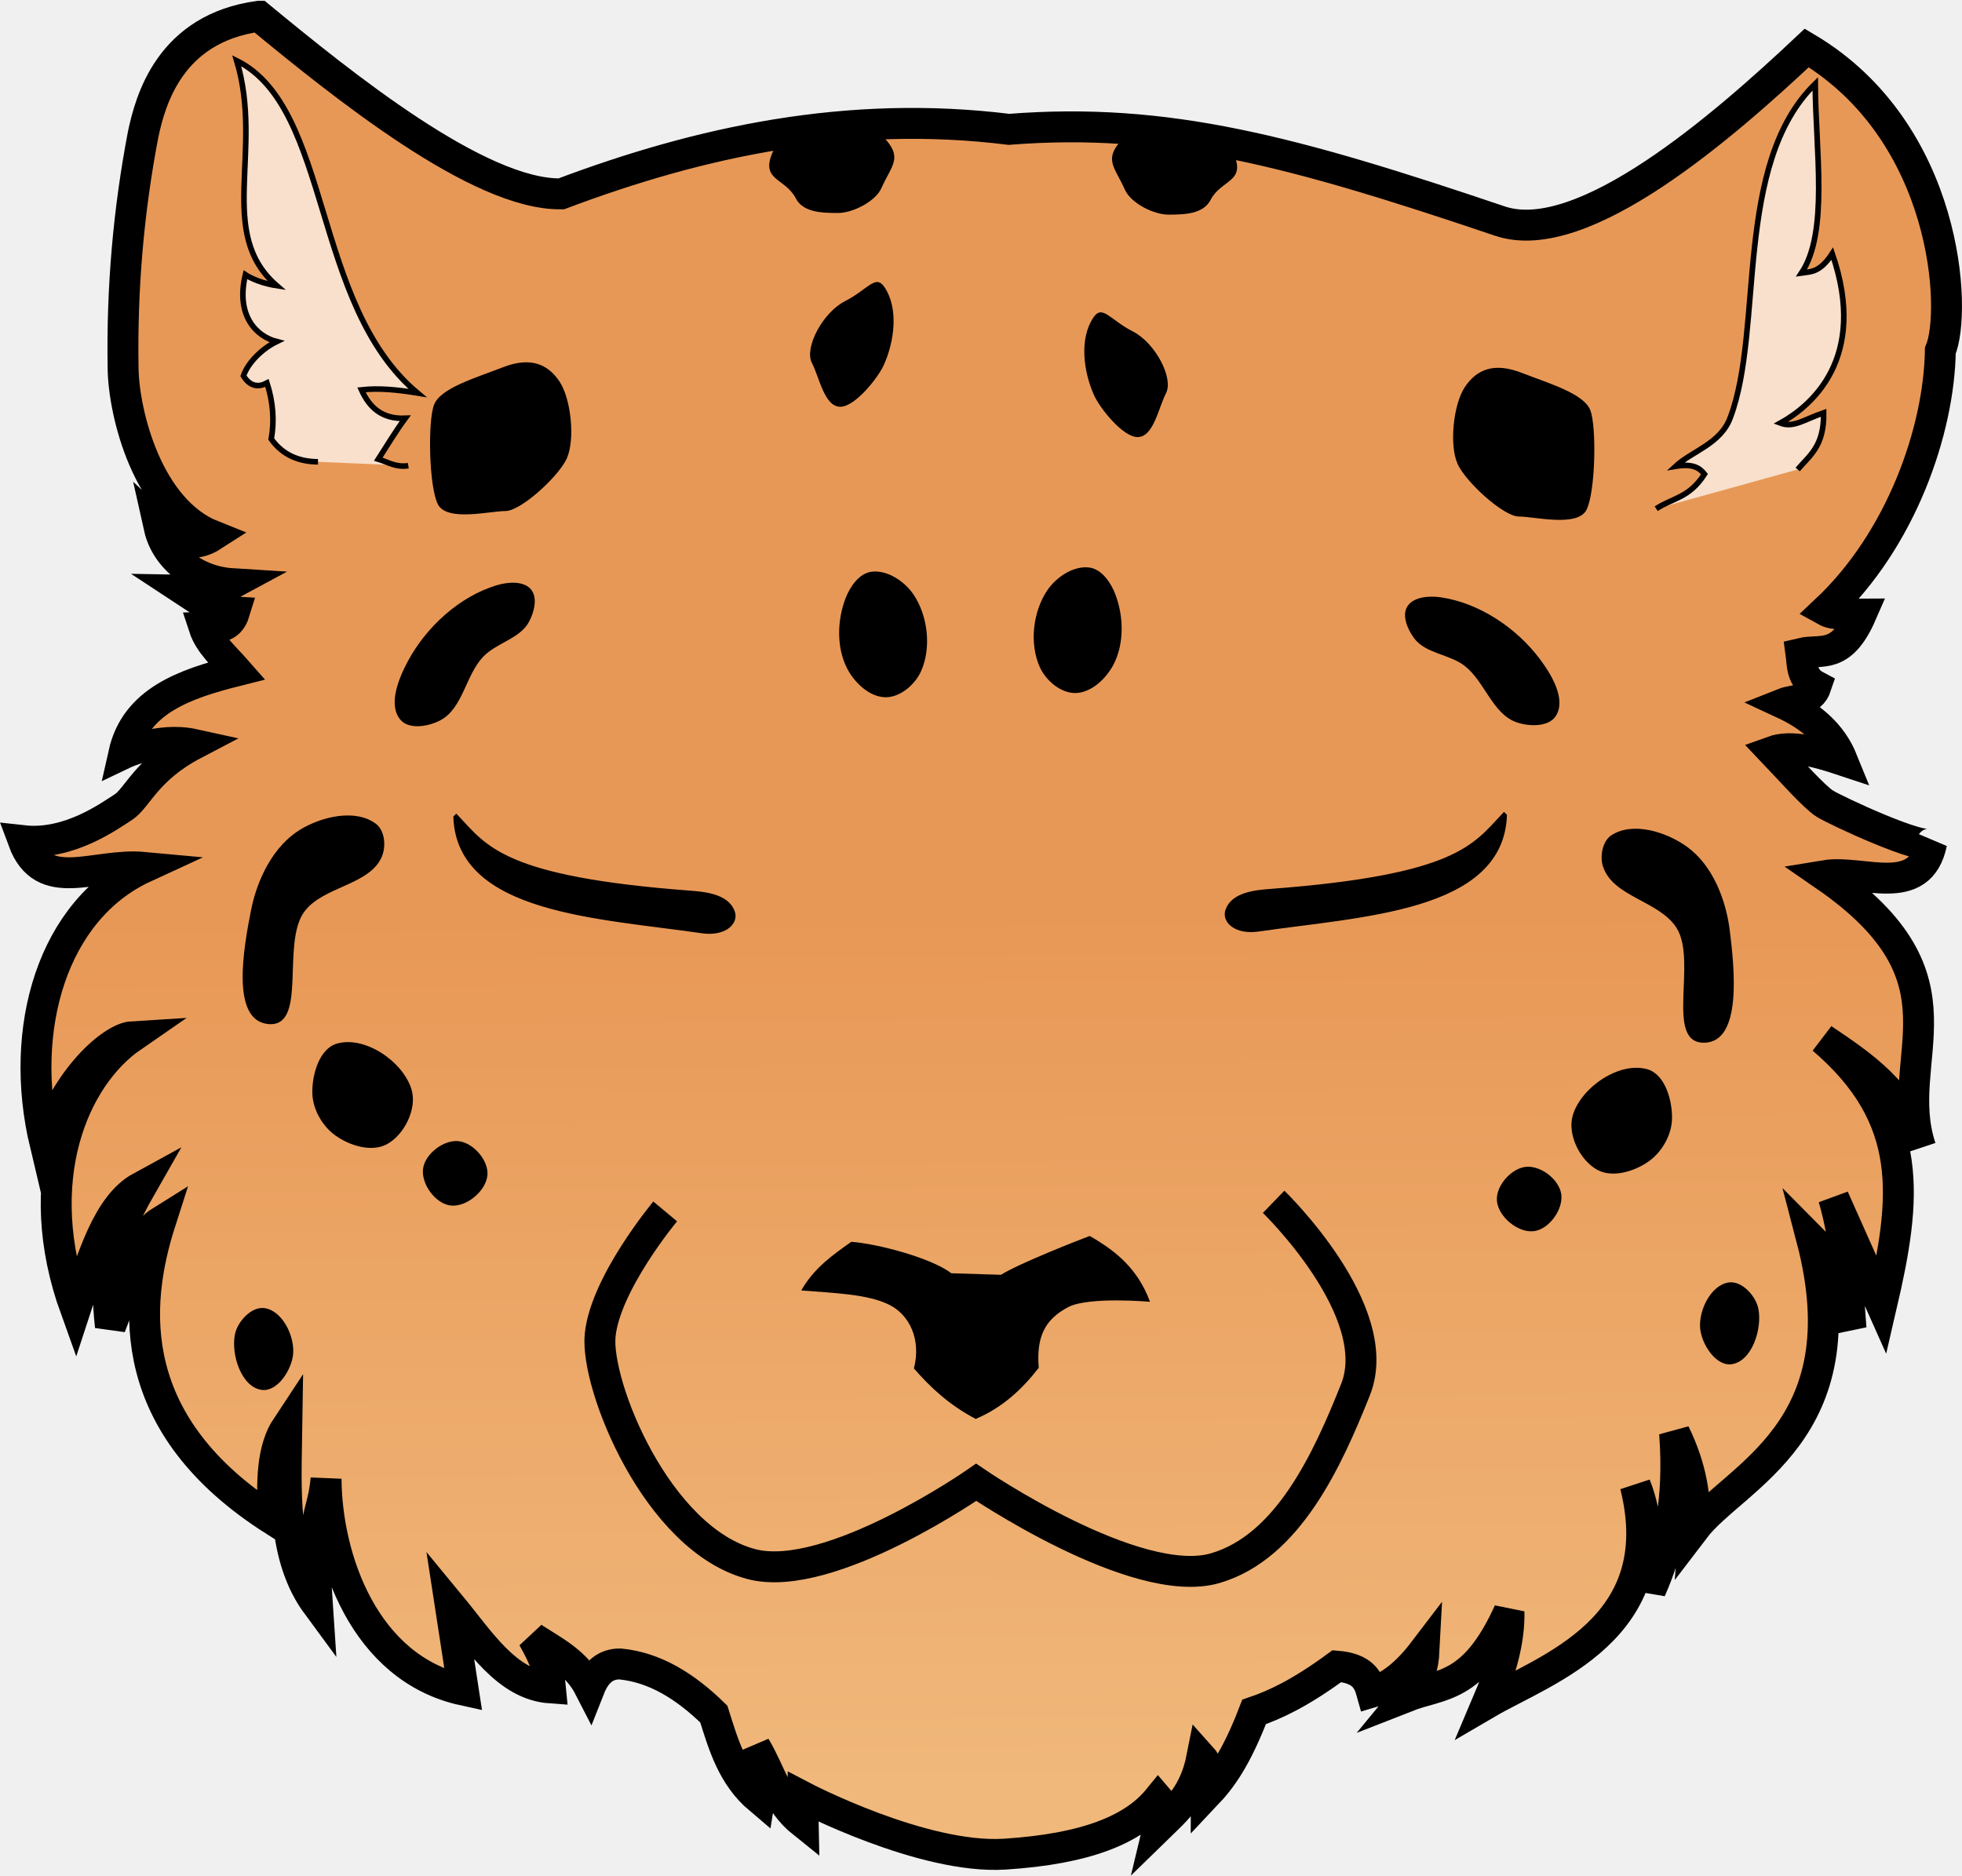
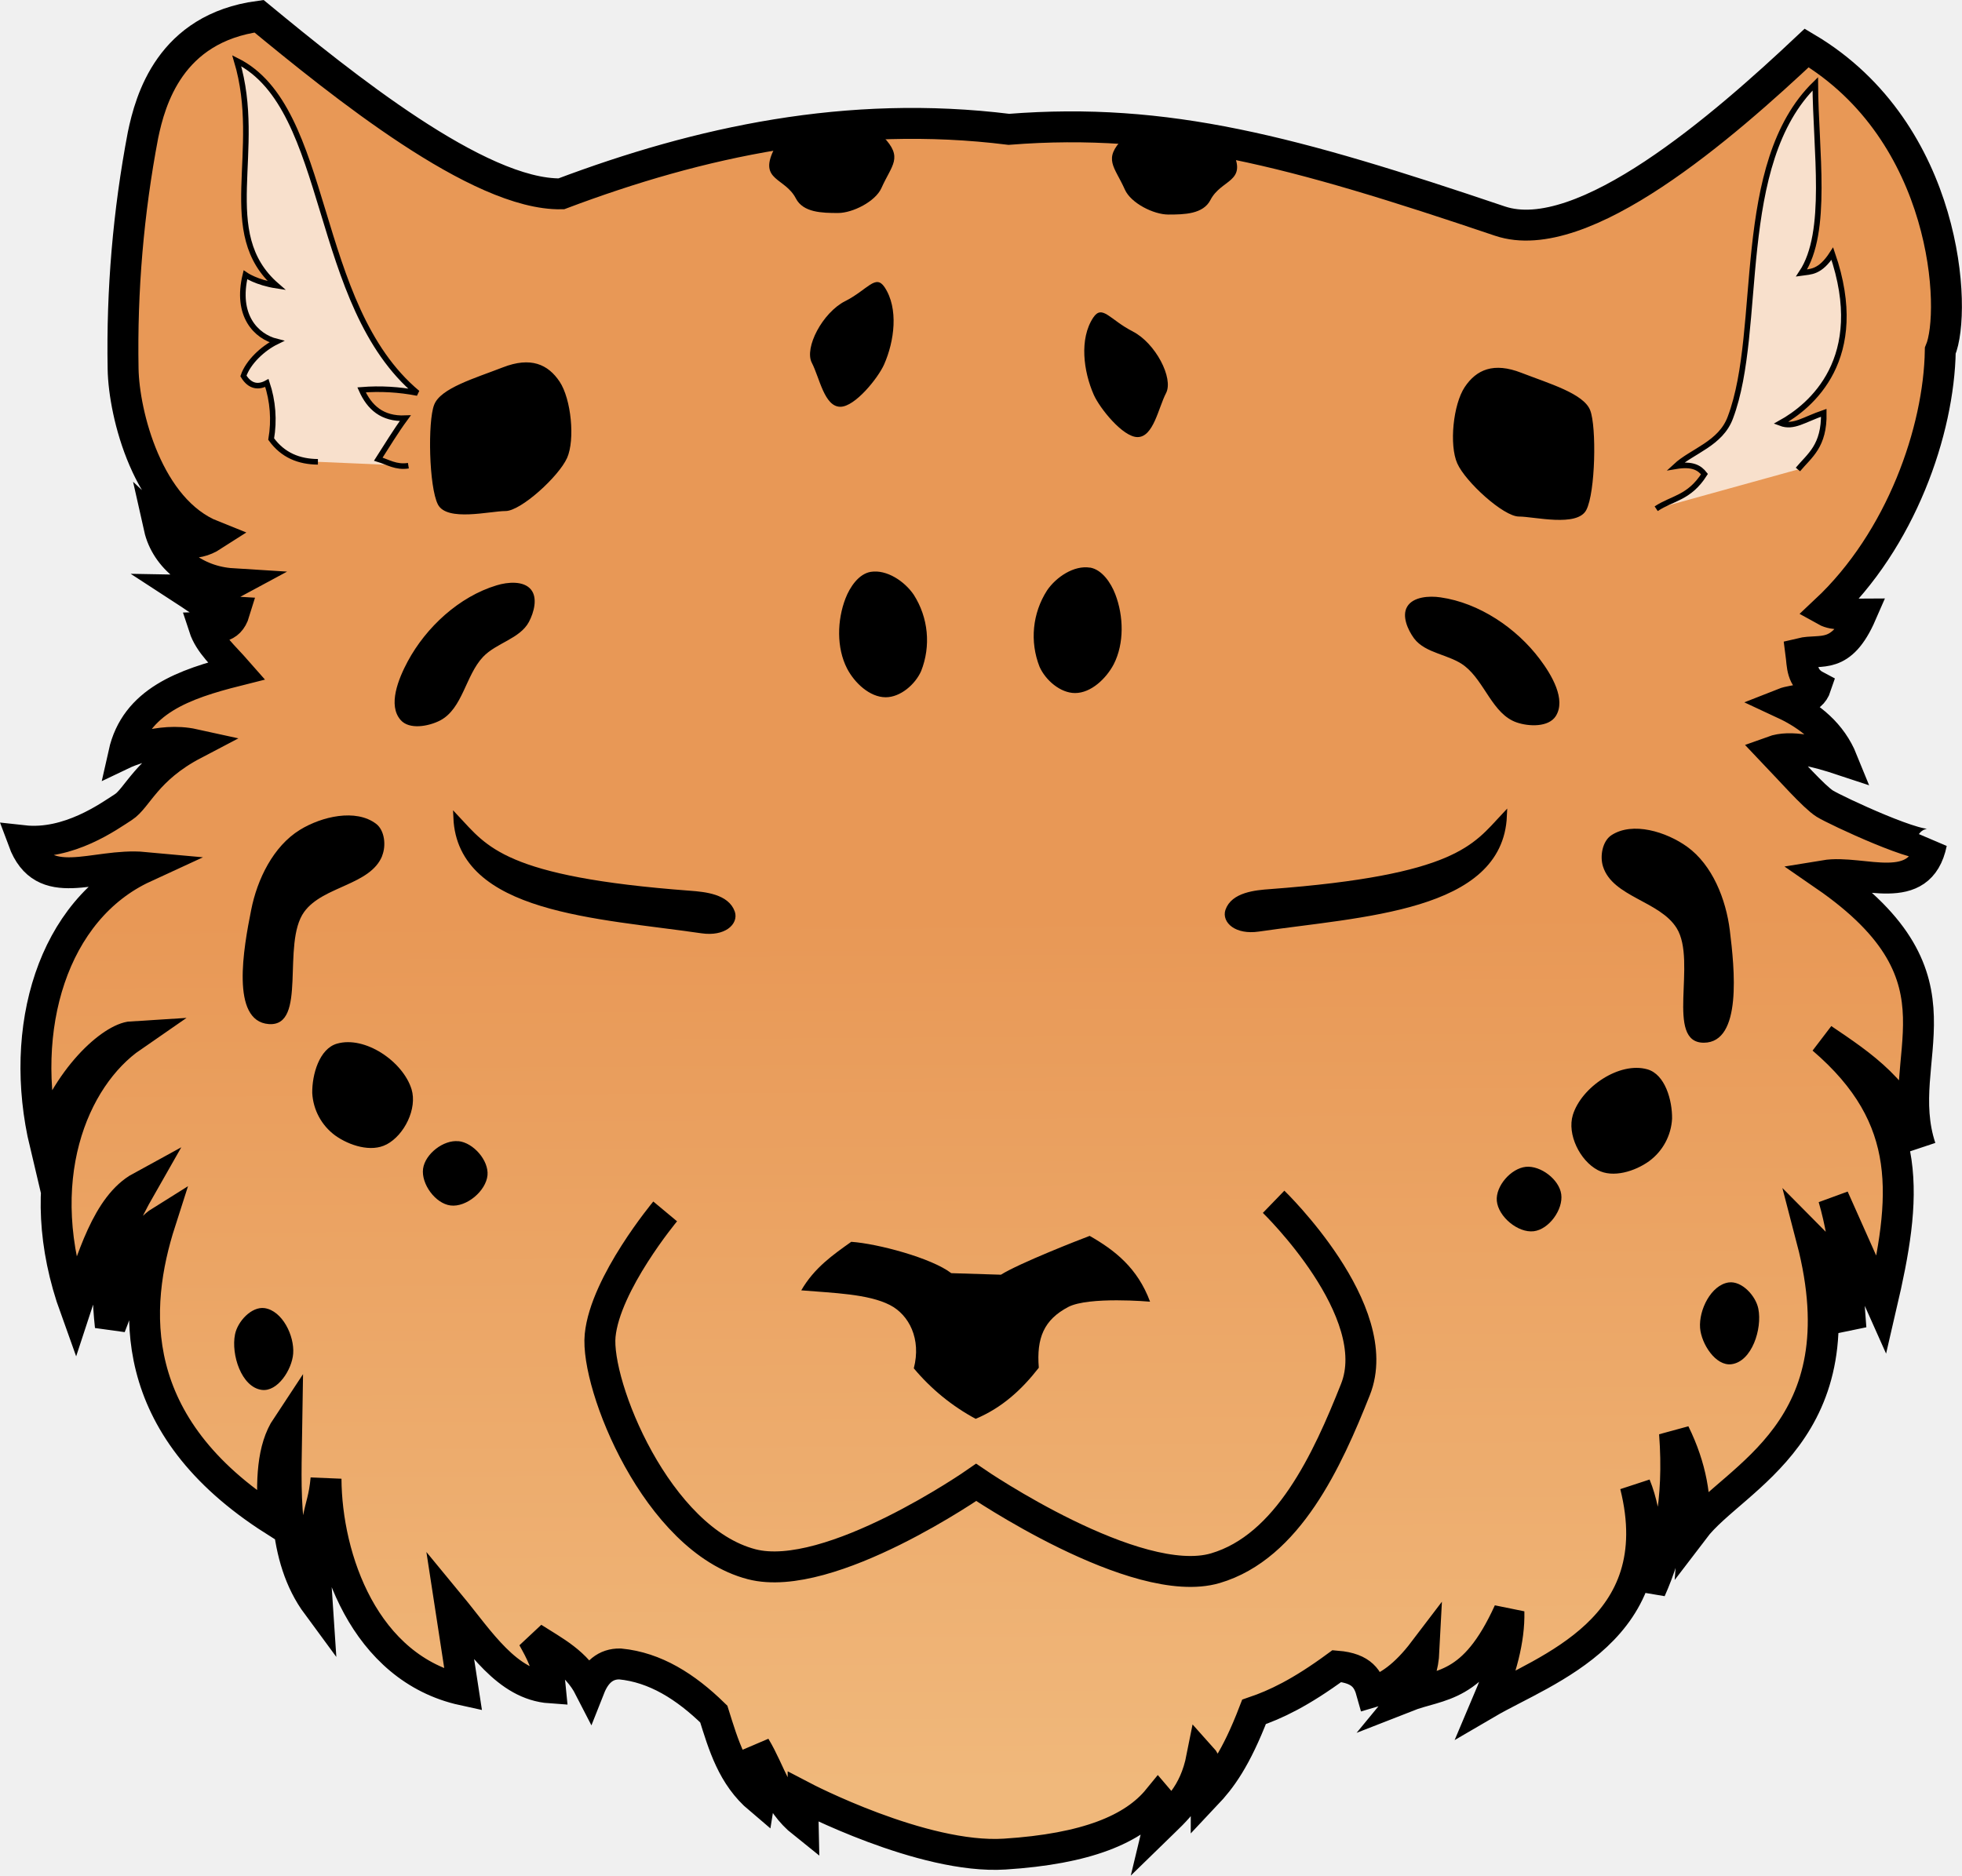
- <svg xmlns="http://www.w3.org/2000/svg" xmlns:xlink="http://www.w3.org/1999/xlink" width="15.871mm" height="15.176mm" viewBox="0 0 15.871 15.176" version="1.1" id="svg1733">
-   <defs id="defs1730">
-     <linearGradient xlink:href="#linearGradient1060" id="linearGradient362" gradientUnits="userSpaceOnUse" x1="500.875" y1="132.25" x2="501.125" y2="170.625" />
-     <linearGradient id="linearGradient1060">
-       <stop style="stop-color:#e89856;stop-opacity:1;" offset="0" id="stop1056" />
-       <stop style="stop-color:#f0b87b;stop-opacity:1" offset="1" id="stop1058" />
+ <svg xmlns="http://www.w3.org/2000/svg" xmlns:xlink="http://www.w3.org/1999/xlink" width="59.984" height="57.356" viewBox="0 0 15.871 15.176">
+   <defs>
+     <linearGradient xlink:href="#a" id="b" gradientUnits="userSpaceOnUse" x1="500.875" y1="132.25" x2="501.125" y2="170.625" />
+     <linearGradient id="a">
+       <stop style="stop-color:#e89856;stop-opacity:1" offset="0" />
+       <stop style="stop-color:#f0b87b;stop-opacity:1" offset="1" />
    </linearGradient>
  </defs>
-   <g id="layer1" transform="translate(-25.00692,-27.71412)">
-     <g id="g1563" transform="translate(-45.50596,1.695604)" style="display:inline">
-       <g id="g960-7" style="display:inline;opacity:1" transform="matrix(0.6949787,0,0,0.6949787,-13.64183,9.100437)">
-         <path id="path25-3" style="opacity:1;fill:url(#linearGradient362);fill-opacity:1;stroke:#000000;stroke-width:1.36;stroke-linecap:butt;stroke-linejoin:miter;stroke-miterlimit:4;stroke-dasharray:none;stroke-opacity:1" d="m 469.057,92.72 c -3.924,0.531 -4.784,3.697 -5.104,5.228 -0.628,3.291 -0.938,6.713 -0.876,10.288 0.034,1.983 1.078,6.205 3.943,7.345 -0.784,0.506 -1.602,0.35 -2.355,-0.361 0.299,1.341 1.609,2.37 3.218,2.47 -0.655,0.355 -1.386,0.3 -2.109,0.287 0.349,0.228 0.673,0.479 1.065,0.667 0.319,0.153 0.682,0.266 1.14,0.292 -0.239,0.784 -0.822,0.652 -1.342,0.67 0.238,0.73 0.88,1.283 1.438,1.918 -2.316,0.582 -4.453,1.335 -4.968,3.64 0,0 1.55,-0.741 3.077,-0.405 -2.082,1.091 -2.478,2.368 -3.099,2.765 -0.621,0.397 -2.401,1.697 -4.402,1.474 0.887,2.398 3.107,0.969 5.323,1.175 -4.032,1.858 -5.57,7.095 -4.359,12.172 0.933,-2.935 2.97,-4.67 3.83,-4.722 -2.606,1.798 -4.526,6.345 -2.492,11.98 0.725,-2.209 1.406,-4.566 2.875,-5.367 -1.428,2.498 -1.581,3.87 -1.342,6.135 0.689,-1.719 1.117,-3.933 2.202,-4.609 -1.211,3.772 -1.548,8.977 4.985,13.139 -0.119,-1.746 -0.065,-3.155 0.576,-4.121 -0.042,2.837 -0.239,5.714 1.342,7.857 -0.289,-4.256 0.23,-3.832 0.383,-5.559 0.019,3.501 1.682,8.346 6.037,9.297 l -0.574,-3.738 c 1.314,1.592 2.493,3.508 4.408,3.643 -0.097,-1.016 -0.436,-1.605 -0.768,-2.205 0.923,0.594 1.916,1.08 2.492,2.205 0.274,-0.694 0.711,-1.066 1.342,-1.055 1.544,0.149 2.885,0.998 4.121,2.205 0.426,1.357 0.819,2.729 2.014,3.738 0.134,-0.822 0.004,-1.571 -0.193,-2.301 0.681,1.127 0.947,2.427 2.109,3.354 -0.041,-1.887 0,-0.766 0,-1.148 0,0 5.255,2.748 8.866,2.52 3.611,-0.229 5.674,-1.097 6.755,-2.424 0.346,0.398 0.1,0.824 0,1.244 0.773,-0.754 1.592,-1.414 1.918,-3.066 0.32,0.353 0.191,1.039 0.191,1.629 0.64,-0.677 1.302,-1.543 2.107,-3.641 0.944,-0.322 2.032,-0.831 3.643,-2.014 1.128,0.093 1.38,0.598 1.533,1.15 0.707,-0.207 1.46,-0.715 2.301,-1.82 -0.034,0.66 -0.202,1.326 -0.768,2.012 1.482,-0.583 2.939,-0.291 4.504,-3.736 0.031,1.228 -0.344,2.587 -0.957,4.025 2.55,-1.491 8.102,-3.25 6.516,-9.584 0.567,1.385 0.541,3.026 0.672,4.6 0.782,-1.765 1.283,-3.88 1.055,-6.9 0.742,1.512 0.962,2.901 0.861,4.217 1.756,-2.31 7.384,-4.285 5.176,-12.746 0.902,0.903 1.244,2.503 1.725,3.93 -0.156,-1.862 -0.152,-3.634 -0.766,-5.752 l 2.108,4.729 c 1.098,-4.723 1.49,-8.233 -2.588,-11.725 1.729,1.17 3.481,2.305 4.312,4.793 -1.322,-3.984 2.464,-7.374 -4.217,-11.98 1.672,-0.276 4.188,1.055 4.697,-1.438 -0.284,0.414 -4.224,-1.428 -4.697,-1.725 -0.473,-0.297 -1.549,-1.514 -2.299,-2.301 0.799,-0.29 1.908,5.9e-4 3.066,0.385 -0.463,-1.143 -1.38,-1.931 -2.588,-2.492 0.509,-0.202 1.205,-0.065 1.438,-0.768 -0.657,-0.346 -0.599,-0.912 -0.67,-1.438 0.884,-0.214 1.764,0.322 2.659,-1.736 -0.563,-3.5e-4 -1.186,0.073 -1.573,-0.143 3.326,-3.117 4.989,-7.923 5.047,-11.442 0.731,-1.719 0.359,-9.612 -5.876,-13.32 -3.62,3.407 -9.847,8.851 -13.496,7.619 -9.105,-3.076 -14.66,-4.583 -21.604,-4.037 -7.079,-0.879 -13.611,0.546 -19.69,2.838 -3.636,0.062 -9.669,-4.829 -13.297,-7.816 z" transform="scale(0.2645833)" />
-         <path style="opacity:1;fill:#000000;fill-opacity:1;stroke:none;stroke-width:0.065;stroke-linecap:butt;stroke-linejoin:miter;stroke-miterlimit:4;stroke-dasharray:none;stroke-opacity:1" d="m 130.416,39.366 c 0.152,-0.264 0.368,-0.413 0.582,-0.565 0.308,0.022 0.938,0.19 1.164,0.366 l 0.578,0.018 c 0.216,-0.135 0.919,-0.41 1.033,-0.452 0.291,0.166 0.557,0.372 0.702,0.766 0,0 -0.714,-0.063 -0.952,0.062 -0.282,0.148 -0.371,0.36 -0.343,0.707 -0.195,0.251 -0.425,0.465 -0.734,0.595 -0.313,-0.165 -0.53,-0.371 -0.719,-0.588 0.088,-0.342 -0.056,-0.622 -0.279,-0.737 -0.253,-0.131 -0.66,-0.14 -1.032,-0.171 z" id="path852-6" />
-         <path style="opacity:1;fill:#000000;fill-opacity:1;stroke:#000000;stroke-width:0.065;stroke-linecap:butt;stroke-linejoin:miter;stroke-miterlimit:4;stroke-dasharray:none;stroke-opacity:1" d="m 126.399,33.863 c 0.047,1.084 1.658,1.138 2.86,1.313 0.258,0.038 0.392,-0.095 0.353,-0.209 -0.062,-0.183 -0.317,-0.209 -0.491,-0.222 -2.17,-0.163 -2.38,-0.52 -2.721,-0.883 z" id="path854-03" />
-         <path style="opacity:1;fill:#000000;fill-opacity:1;stroke:#000000;stroke-width:0.065;stroke-linecap:butt;stroke-linejoin:miter;stroke-miterlimit:4;stroke-dasharray:none;stroke-opacity:1" d="m 138.597,33.843 c -0.047,1.084 -1.658,1.138 -2.86,1.313 -0.258,0.038 -0.392,-0.095 -0.353,-0.209 0.062,-0.183 0.317,-0.209 0.491,-0.222 2.17,-0.163 2.38,-0.52 2.721,-0.883 z" id="path854-0-5" />
-         <path style="opacity:1;fill:none;stroke:#000000;stroke-width:0.36;stroke-linecap:butt;stroke-linejoin:miter;stroke-miterlimit:4;stroke-dasharray:none;stroke-opacity:1" d="m 128.832,38.447 c 0,0 -0.698,0.837 -0.757,1.443 -0.057,0.576 0.659,2.378 1.764,2.664 0.908,0.235 2.613,-0.953 2.613,-0.953 0,0 1.859,1.27 2.784,0.999 0.845,-0.248 1.305,-1.26 1.631,-2.078 0.364,-0.913 -0.953,-2.187 -0.953,-2.187" id="path871-8" />
-         <path style="opacity:1;fill:#000000;fill-opacity:1;stroke:none;stroke-width:0.265px;stroke-linecap:butt;stroke-linejoin:miter;stroke-opacity:1" d="m 131.225,31.001 c 0.186,-0.03 0.394,0.109 0.499,0.266 0.166,0.248 0.208,0.617 0.087,0.889 -0.069,0.156 -0.241,0.305 -0.412,0.305 -0.187,-3.48e-4 -0.364,-0.169 -0.449,-0.335 -0.125,-0.242 -0.117,-0.562 -0.019,-0.816 0.051,-0.133 0.154,-0.286 0.294,-0.309 z" id="path875-7" />
-         <path style="opacity:1;fill:#000000;fill-opacity:1;stroke:none;stroke-width:0.265px;stroke-linecap:butt;stroke-linejoin:miter;stroke-opacity:1" d="m 127.271,31.207 c 0.08,0.097 0.035,0.266 -0.025,0.377 -0.106,0.197 -0.381,0.244 -0.534,0.407 -0.204,0.216 -0.235,0.601 -0.498,0.739 -0.136,0.071 -0.359,0.111 -0.461,-0.004 -0.151,-0.172 -0.025,-0.481 0.083,-0.683 0.214,-0.4 0.6,-0.755 1.035,-0.886 0.129,-0.039 0.314,-0.054 0.4,0.049 z" id="path879-9" />
-         <path style="opacity:1;fill:#000000;fill-opacity:1;stroke:none;stroke-width:0.265px;stroke-linecap:butt;stroke-linejoin:miter;stroke-opacity:1" d="m 133.777,30.952 c -0.186,-0.03 -0.394,0.109 -0.499,0.266 -0.166,0.248 -0.208,0.617 -0.087,0.889 0.069,0.156 0.241,0.305 0.412,0.305 0.187,-3.48e-4 0.364,-0.169 0.449,-0.335 0.125,-0.242 0.117,-0.562 0.019,-0.816 -0.051,-0.133 -0.154,-0.286 -0.294,-0.309 z" id="path875-6-6" />
-         <path style="opacity:1;fill:#000000;fill-opacity:1;stroke:none;stroke-width:0.265px;stroke-linecap:butt;stroke-linejoin:miter;stroke-opacity:1" d="m 137.469,31.406 c -0.065,0.108 0.006,0.268 0.081,0.369 0.134,0.179 0.413,0.184 0.589,0.322 0.234,0.183 0.323,0.559 0.604,0.656 0.145,0.05 0.372,0.056 0.455,-0.073 0.124,-0.193 -0.047,-0.479 -0.184,-0.662 -0.272,-0.364 -0.707,-0.656 -1.157,-0.721 -0.133,-0.019 -0.319,-0.006 -0.388,0.109 z" id="path879-6-0" />
-         <path style="opacity:1;fill:#000000;fill-opacity:1;stroke:none;stroke-width:0.265px;stroke-linecap:butt;stroke-linejoin:miter;stroke-opacity:1" d="m 125.589,37.667 c 0.207,-0.11 0.359,-0.417 0.29,-0.642 -0.1,-0.324 -0.541,-0.625 -0.867,-0.532 -0.206,0.059 -0.291,0.361 -0.287,0.575 0.003,0.187 0.115,0.385 0.267,0.494 0.164,0.118 0.419,0.199 0.598,0.104 z" id="path899-2" />
-         <path style="opacity:1;fill:#000000;fill-opacity:1;stroke:none;stroke-width:0.265px;stroke-linecap:butt;stroke-linejoin:miter;stroke-opacity:1" d="m 125.539,34.306 c -0.138,0.347 -0.69,0.352 -0.909,0.654 -0.268,0.37 0.042,1.341 -0.413,1.306 -0.446,-0.034 -0.292,-0.888 -0.205,-1.328 0.071,-0.357 0.257,-0.742 0.567,-0.933 0.253,-0.156 0.652,-0.25 0.888,-0.069 0.1,0.076 0.117,0.253 0.071,0.37 z" id="path901-9" />
-         <path style="opacity:1;fill:#000000;fill-opacity:1;stroke:none;stroke-width:0.265px;stroke-linecap:butt;stroke-linejoin:miter;stroke-opacity:1" d="m 126.426,37.629 c -0.173,-0.018 -0.389,0.148 -0.412,0.32 -0.024,0.177 0.142,0.407 0.319,0.429 0.184,0.023 0.414,-0.168 0.43,-0.353 0.015,-0.173 -0.165,-0.378 -0.337,-0.396 z" id="path903-6" />
-         <path style="opacity:1;fill:#000000;fill-opacity:1;stroke:none;stroke-width:0.265px;stroke-linecap:butt;stroke-linejoin:miter;stroke-opacity:1" d="m 124.502,40.103 c 0.016,-0.208 -0.126,-0.5 -0.333,-0.53 -0.152,-0.022 -0.315,0.155 -0.345,0.306 -0.047,0.234 0.075,0.614 0.312,0.646 0.184,0.025 0.351,-0.236 0.366,-0.422 z" id="path905-0" />
-         <path style="opacity:1;fill:#000000;fill-opacity:1;stroke:none;stroke-width:0.265px;stroke-linecap:butt;stroke-linejoin:miter;stroke-opacity:1" d="m 139.687,37.966 c -0.207,-0.11 -0.359,-0.417 -0.29,-0.642 0.1,-0.324 0.541,-0.625 0.867,-0.532 0.206,0.059 0.291,0.361 0.287,0.575 -0.003,0.187 -0.115,0.385 -0.267,0.494 -0.164,0.118 -0.419,0.199 -0.598,0.104 z" id="path899-6-0" />
-         <path style="opacity:1;fill:#000000;fill-opacity:1;stroke:none;stroke-width:0.265px;stroke-linecap:butt;stroke-linejoin:miter;stroke-opacity:1" d="m 139.748,34.431 c 0.112,0.356 0.662,0.401 0.858,0.719 0.24,0.388 -0.141,1.334 0.316,1.333 0.448,-0.002 0.356,-0.865 0.301,-1.309 -0.045,-0.361 -0.202,-0.759 -0.497,-0.972 -0.241,-0.174 -0.632,-0.297 -0.881,-0.134 -0.105,0.069 -0.135,0.244 -0.098,0.364 z" id="path901-1-6" />
-         <path style="opacity:1;fill:#000000;fill-opacity:1;stroke:none;stroke-width:0.265px;stroke-linecap:butt;stroke-linejoin:miter;stroke-opacity:1" d="m 138.85,37.928 c 0.173,-0.018 0.389,0.148 0.412,0.32 0.024,0.177 -0.142,0.407 -0.319,0.429 -0.184,0.023 -0.414,-0.168 -0.43,-0.353 -0.015,-0.173 0.165,-0.378 0.337,-0.396 z" id="path903-2-8" />
-         <path style="opacity:1;fill:#000000;fill-opacity:1;stroke:none;stroke-width:0.265px;stroke-linecap:butt;stroke-linejoin:miter;stroke-opacity:1" d="m 140.878,39.804 c -0.016,-0.208 0.126,-0.5 0.333,-0.53 0.152,-0.022 0.315,0.155 0.345,0.306 0.047,0.234 -0.075,0.614 -0.312,0.646 -0.184,0.025 -0.351,-0.236 -0.366,-0.422 z" id="path905-2-7" />
-         <path style="fill:#ffffff;fill-opacity:0.698;stroke:#000000;stroke-width:0.065;stroke-linecap:butt;stroke-linejoin:miter;stroke-miterlimit:4;stroke-dasharray:none;stroke-opacity:1" d="m 140.367,30.266 c 0.188,-0.125 0.384,-0.124 0.562,-0.403 -0.056,-0.071 -0.136,-0.125 -0.336,-0.091 0.192,-0.178 0.526,-0.262 0.637,-0.569 0.389,-1.03 0.033,-2.951 0.988,-3.884 v 0 c 0.004,0.775 0.157,1.727 -0.159,2.202 0.101,-0.015 0.211,8.69e-4 0.357,-0.225 0.423,1.227 -0.255,1.78 -0.604,1.973 0.153,0.058 0.271,-0.039 0.504,-0.12 0.007,0.391 -0.165,0.497 -0.302,0.66" id="path933-5" />
-         <path style="fill:#ffffff;fill-opacity:0.698;stroke:#000000;stroke-width:0.065;stroke-linecap:butt;stroke-linejoin:miter;stroke-miterlimit:4;stroke-dasharray:none;stroke-opacity:1" d="m 124.791,29.72 c -0.22,-0.002 -0.408,-0.076 -0.544,-0.265 0.037,-0.209 0.023,-0.426 -0.05,-0.653 -0.095,0.051 -0.195,0.046 -0.274,-0.083 0.056,-0.16 0.223,-0.32 0.387,-0.399 -0.239,-0.061 -0.478,-0.304 -0.364,-0.778 0,0 0.129,0.091 0.364,0.127 -0.706,-0.613 -0.15,-1.567 -0.465,-2.619 v 0 c 1.105,0.55 0.871,2.839 2.104,3.869 -0.232,-0.038 -0.448,-0.06 -0.652,-0.037 0.092,0.205 0.239,0.342 0.509,0.331 -0.116,0.158 -0.212,0.319 -0.313,0.476 0.112,0.034 0.207,0.099 0.349,0.076" id="path935-5" />
-         <path style="display:inline;fill:#000000;fill-opacity:1;stroke:none;stroke-width:0.265px;stroke-linecap:butt;stroke-linejoin:miter;stroke-opacity:1" d="m 134.275,28.202 c -0.264,-0.134 -0.355,-0.319 -0.459,-0.162 -0.166,0.248 -0.115,0.629 0.006,0.901 0.069,0.156 0.338,0.491 0.508,0.491 0.187,-3.48e-4 0.242,-0.338 0.332,-0.512 0.089,-0.173 -0.123,-0.583 -0.387,-0.718 z" id="path875-6-6-6" />
-         <path style="display:inline;fill:#000000;fill-opacity:1;stroke:none;stroke-width:0.265px;stroke-linecap:butt;stroke-linejoin:miter;stroke-opacity:1" d="m 138.052,29.739 c 0.095,0.214 0.538,0.618 0.717,0.618 0.179,-3.33e-4 0.68,0.127 0.786,-0.077 0.105,-0.204 0.12,-0.968 0.045,-1.161 -0.075,-0.193 -0.474,-0.309 -0.799,-0.435 -0.325,-0.127 -0.526,-0.037 -0.661,0.165 -0.135,0.202 -0.182,0.675 -0.087,0.889 z" id="path875-6-6-7" />
-         <path style="display:inline;fill:#000000;fill-opacity:1;stroke:none;stroke-width:0.265px;stroke-linecap:butt;stroke-linejoin:miter;stroke-opacity:1" d="m 134.163,25.954 c -0.237,0.245 -0.101,0.326 0.02,0.598 0.069,0.156 0.334,0.29 0.505,0.29 0.187,-3.48e-4 0.406,-0.005 0.492,-0.171 0.125,-0.242 0.426,-0.205 0.261,-0.554 -0.165,-0.349 -1.041,-0.408 -1.278,-0.163 z" id="path875-6-6-5" />
-         <path style="display:inline;fill:#000000;fill-opacity:1;stroke:none;stroke-width:0.265px;stroke-linecap:butt;stroke-linejoin:miter;stroke-opacity:1" d="m 130.926,27.849 c 0.264,-0.134 0.355,-0.319 0.459,-0.162 0.166,0.248 0.115,0.629 -0.006,0.901 -0.069,0.156 -0.338,0.491 -0.508,0.491 -0.187,-3.48e-4 -0.242,-0.338 -0.332,-0.512 -0.089,-0.173 0.123,-0.583 0.387,-0.718 z" id="path875-6-6-6-3" />
-         <path style="display:inline;fill:#000000;fill-opacity:1;stroke:none;stroke-width:0.265px;stroke-linecap:butt;stroke-linejoin:miter;stroke-opacity:1" d="m 127.69,29.675 c -0.095,0.214 -0.538,0.618 -0.717,0.618 -0.179,-3.33e-4 -0.68,0.127 -0.786,-0.077 -0.105,-0.204 -0.12,-0.968 -0.045,-1.161 0.075,-0.193 0.474,-0.309 0.799,-0.435 0.325,-0.127 0.526,-0.037 0.661,0.165 0.135,0.202 0.182,0.675 0.087,0.889 z" id="path875-6-6-7-5" />
-         <path style="display:inline;fill:#000000;fill-opacity:1;stroke:none;stroke-width:0.265px;stroke-linecap:butt;stroke-linejoin:miter;stroke-opacity:1" d="m 131.369,25.935 c 0.237,0.245 0.101,0.326 -0.02,0.598 -0.069,0.156 -0.334,0.29 -0.505,0.29 -0.187,-3.48e-4 -0.406,-0.005 -0.492,-0.171 -0.125,-0.242 -0.426,-0.205 -0.261,-0.554 0.165,-0.349 1.041,-0.408 1.278,-0.163 z" id="path875-6-6-5-6" />
-       </g>
+   <g style="display:inline">
+     <g style="display:inline;opacity:1">
+       <path style="opacity:1;fill:url(#b);fill-opacity:1;stroke:#000;stroke-width:1.36;stroke-linecap:butt;stroke-linejoin:miter;stroke-miterlimit:4;stroke-dasharray:none;stroke-opacity:1" d="M469.057 92.72c-3.925.53-4.784 3.697-5.104 5.227a50.108 50.108 0 0 0-.876 10.288c.034 1.984 1.078 6.205 3.943 7.345-.785.506-1.602.35-2.356-.36.3 1.34 1.61 2.37 3.219 2.47-.655.355-1.386.3-2.11.287.35.227.673.478 1.065.667.319.153.682.266 1.14.292-.238.784-.821.651-1.341.67.238.73.88 1.282 1.437 1.917-2.315.583-4.453 1.336-4.968 3.64 0 0 1.55-.74 3.077-.404-2.082 1.091-2.478 2.368-3.099 2.765-.621.397-2.401 1.697-4.402 1.474.887 2.398 3.107.97 5.322 1.175-4.032 1.858-5.57 7.095-4.36 12.172.934-2.935 2.97-4.67 3.83-4.722-2.605 1.798-4.525 6.345-2.492 11.98.726-2.208 1.407-4.566 2.875-5.367-1.427 2.498-1.58 3.87-1.341 6.135.688-1.72 1.116-3.933 2.202-4.61-1.211 3.772-1.549 8.978 4.985 13.14-.12-1.747-.065-3.156.576-4.122-.042 2.837-.239 5.715 1.342 7.858-.29-4.256.23-3.832.383-5.559.019 3.5 1.682 8.346 6.037 9.297l-.574-3.738c1.313 1.592 2.493 3.508 4.408 3.642-.097-1.016-.436-1.605-.768-2.205.923.594 1.917 1.08 2.493 2.205.274-.694.711-1.066 1.341-1.054 1.544.149 2.885.997 4.122 2.205.426 1.357.819 2.73 2.013 3.738.134-.822.004-1.57-.193-2.3.68 1.126.947 2.426 2.11 3.353-.042-1.888 0-.766 0-1.149 0 0 5.254 2.749 8.865 2.52 3.611-.229 5.674-1.097 6.755-2.424.346.398.1.824 0 1.244.773-.754 1.592-1.414 1.918-3.066.32.353.191 1.039.192 1.629.64-.678 1.302-1.544 2.107-3.641.944-.322 2.032-.83 3.643-2.014 1.128.093 1.38.599 1.533 1.15.707-.206 1.46-.714 2.3-1.82-.033.66-.201 1.326-.767 2.012 1.482-.583 2.94-.291 4.504-3.736.03 1.227-.344 2.587-.957 4.025 2.55-1.491 8.102-3.25 6.516-9.584.566 1.385.54 3.026.671 4.6.783-1.766 1.284-3.88 1.055-6.9.743 1.511.962 2.9.861 4.216 1.756-2.31 7.385-4.285 5.176-12.746.902.903 1.244 2.503 1.725 3.93-.156-1.862-.152-3.635-.766-5.752l2.108 4.728c1.098-4.723 1.49-8.232-2.588-11.724 1.728 1.17 3.48 2.305 4.312 4.793-1.321-3.984 2.464-7.374-4.217-11.98 1.673-.276 4.188 1.054 4.698-1.438-.285.413-4.224-1.428-4.698-1.725-.473-.297-1.548-1.514-2.298-2.3.798-.29 1.907 0 3.066.384-.463-1.143-1.38-1.93-2.588-2.492.51-.202 1.206-.065 1.438-.768-.657-.346-.6-.911-.67-1.437.884-.214 1.763.322 2.659-1.736-.563 0-1.187.074-1.573-.142 3.326-3.117 4.988-7.923 5.047-11.442.73-1.719.358-9.612-5.876-13.32-3.62 3.407-9.848 8.85-13.496 7.618-9.106-3.076-14.66-4.583-21.604-4.037-7.08-.878-13.611.546-19.69 2.838-3.636.062-9.67-4.828-13.297-7.815z" transform="matrix(.18388 0 0 .18388 -84.155 -16.918)" />
+       <path style="opacity:1;fill:#000;fill-opacity:1;stroke:none;stroke-width:.065;stroke-linecap:butt;stroke-linejoin:miter;stroke-miterlimit:4;stroke-dasharray:none;stroke-opacity:1" d="M130.416 39.366c.153-.264.369-.413.582-.565.308.021.938.19 1.164.365l.578.018c.216-.135.92-.41 1.033-.452.291.166.557.372.703.766 0 0-.714-.063-.953.062-.282.149-.37.36-.342.707-.195.251-.425.465-.735.595a2.456 2.456 0 0 1-.72-.588c.089-.342-.055-.622-.278-.737-.253-.13-.66-.14-1.032-.171z" transform="matrix(.69498 0 0 .69498 -84.155 -16.918)" />
+       <path style="opacity:1;fill:#000;fill-opacity:1;stroke:#000;stroke-width:.065;stroke-linecap:butt;stroke-linejoin:miter;stroke-miterlimit:4;stroke-dasharray:none;stroke-opacity:1" d="M126.399 33.863c.047 1.084 1.657 1.138 2.86 1.314.257.037.391-.095.353-.209-.063-.183-.317-.209-.492-.222-2.17-.162-2.38-.52-2.721-.883z" transform="matrix(.69498 0 0 .69498 -84.155 -16.918)" />
+       <path style="opacity:1;fill:#000;fill-opacity:1;stroke:#000;stroke-width:.065;stroke-linecap:butt;stroke-linejoin:miter;stroke-miterlimit:4;stroke-dasharray:none;stroke-opacity:1" d="M138.597 33.843c-.047 1.084-1.657 1.138-2.86 1.314-.257.037-.391-.095-.353-.21.062-.182.317-.208.492-.22 2.17-.163 2.38-.52 2.721-.884z" transform="matrix(.69498 0 0 .69498 -84.155 -16.918)" />
+       <path style="opacity:1;fill:none;stroke:#000;stroke-width:.36;stroke-linecap:butt;stroke-linejoin:miter;stroke-miterlimit:4;stroke-dasharray:none;stroke-opacity:1" d="M128.832 38.447s-.697.837-.757 1.444c-.057.576.659 2.377 1.764 2.664.908.235 2.613-.953 2.613-.953s1.859 1.27 2.784.999c.845-.249 1.305-1.26 1.63-2.079.365-.913-.952-2.187-.952-2.187" transform="matrix(.69498 0 0 .69498 -84.155 -16.918)" />
+       <path style="opacity:1;fill:#000;fill-opacity:1;stroke:none;stroke-width:.265px;stroke-linecap:butt;stroke-linejoin:miter;stroke-opacity:1" d="M131.225 31.001c.186-.03.394.11.5.266a.98.98 0 0 1 .086.89c-.069.155-.241.304-.412.304-.187 0-.364-.169-.45-.335-.124-.241-.116-.562-.018-.816.051-.132.154-.286.294-.309zM127.27 31.207c.08.097.035.266-.024.377-.106.197-.38.244-.534.407-.204.216-.236.601-.499.74-.136.07-.36.11-.46-.005-.152-.172-.026-.48.082-.682.215-.4.6-.755 1.035-.886.13-.04.315-.055.4.049zM133.777 30.952c-.186-.03-.394.109-.5.265a.98.98 0 0 0-.087.89c.07.156.242.305.413.305.187 0 .363-.17.45-.335.124-.242.116-.562.018-.816-.051-.133-.154-.286-.294-.31zM137.469 31.406c-.065.108.006.269.08.37.135.179.414.184.59.322.234.183.323.559.604.656.145.05.372.056.455-.073.123-.193-.047-.48-.185-.663-.272-.363-.707-.656-1.156-.72-.133-.02-.32-.007-.388.108zM125.59 37.667c.207-.11.358-.417.29-.642-.1-.324-.542-.625-.868-.531-.206.059-.291.36-.288.575a.657.657 0 0 0 .267.494c.165.118.42.199.598.104zM125.539 34.306c-.138.346-.69.351-.909.654-.268.37.043 1.34-.413 1.306-.446-.035-.292-.889-.204-1.328.07-.357.257-.742.567-.933.253-.156.652-.25.888-.07.1.077.117.254.07.37zM126.426 37.63c-.173-.019-.388.147-.412.32-.024.176.143.406.32.428.184.023.413-.168.43-.353.015-.172-.165-.378-.338-.396zM124.502 40.103c.016-.208-.126-.5-.333-.53-.152-.021-.314.155-.344.306-.047.234.074.614.311.646.185.025.352-.236.366-.422zM139.687 37.966c-.208-.11-.359-.417-.29-.642.1-.324.542-.624.868-.531.206.059.29.36.287.575a.657.657 0 0 1-.267.494c-.164.118-.42.199-.598.104zM139.748 34.431c.112.356.662.401.858.719.24.388-.14 1.334.316 1.333.448-.002.357-.865.302-1.31-.045-.36-.202-.759-.497-.972-.241-.173-.633-.296-.881-.134-.105.069-.136.244-.098.364zM138.85 37.928c.173-.017.389.148.412.32.024.177-.142.408-.32.43-.183.022-.413-.169-.43-.354-.015-.172.165-.378.338-.396zM140.878 39.804c-.016-.208.127-.5.333-.53.152-.021.315.155.345.306.047.234-.075.615-.312.646-.184.025-.351-.236-.366-.422z" transform="matrix(.69498 0 0 .69498 -84.155 -16.918)" />
+       <path style="fill:#fff;fill-opacity:.698;stroke:#000;stroke-width:.065;stroke-linecap:butt;stroke-linejoin:miter;stroke-miterlimit:4;stroke-dasharray:none;stroke-opacity:1" d="M140.367 30.266c.188-.125.384-.123.562-.403-.056-.071-.136-.125-.336-.091.193-.179.526-.262.638-.569.388-1.03.032-2.951.988-3.884.004.775.157 1.727-.159 2.201.101-.015.212.001.357-.224.423 1.227-.255 1.78-.603 1.973.153.058.27-.04.504-.12.007.39-.165.496-.301.66M124.79 29.72c-.22-.002-.407-.076-.544-.265a1.342 1.342 0 0 0-.05-.653c-.094.052-.195.047-.273-.082.055-.16.223-.32.387-.4-.24-.06-.479-.303-.364-.777 0 0 .129.09.364.126-.706-.613-.15-1.567-.465-2.619 1.105.55.871 2.84 2.104 3.869a2.396 2.396 0 0 0-.651-.037c.091.204.239.341.509.33-.116.158-.213.32-.314.477.112.034.207.099.35.076" transform="matrix(.69498 0 0 .69498 -84.155 -16.918)" />
+       <path style="display:inline;fill:#000;fill-opacity:1;stroke:none;stroke-width:.265px;stroke-linecap:butt;stroke-linejoin:miter;stroke-opacity:1" d="M134.275 28.202c-.265-.134-.355-.319-.46-.162-.165.248-.114.628.006.9.07.157.338.492.509.492.186 0 .242-.339.332-.512.09-.173-.123-.583-.388-.718zM138.052 29.739c.095.214.538.618.717.618.178 0 .68.127.785-.077.106-.204.12-.968.045-1.16-.075-.194-.474-.31-.8-.436-.324-.127-.525-.037-.66.165s-.183.675-.087.89zM134.163 25.954c-.238.244-.101.325.02.597.07.157.334.29.505.29.186 0 .406-.004.491-.17.125-.242.427-.205.262-.554-.165-.35-1.041-.408-1.278-.163zM130.926 27.85c.265-.135.355-.32.46-.163.165.248.114.629-.006.9-.07.157-.338.492-.509.492-.187 0-.242-.339-.332-.512-.09-.173.123-.583.388-.718zM127.69 29.675c-.095.214-.538.619-.717.618-.179 0-.68.127-.786-.076-.105-.204-.12-.968-.044-1.161.074-.194.474-.309.8-.436.324-.126.525-.036.66.166s.182.675.087.89zM131.37 25.935c.236.245.1.326-.021.598-.07.156-.334.29-.505.29-.187 0-.406-.005-.491-.17-.125-.242-.427-.206-.262-.555.165-.35 1.041-.408 1.278-.163z" transform="matrix(.69498 0 0 .69498 -84.155 -16.918)" />
    </g>
  </g>
</svg>
